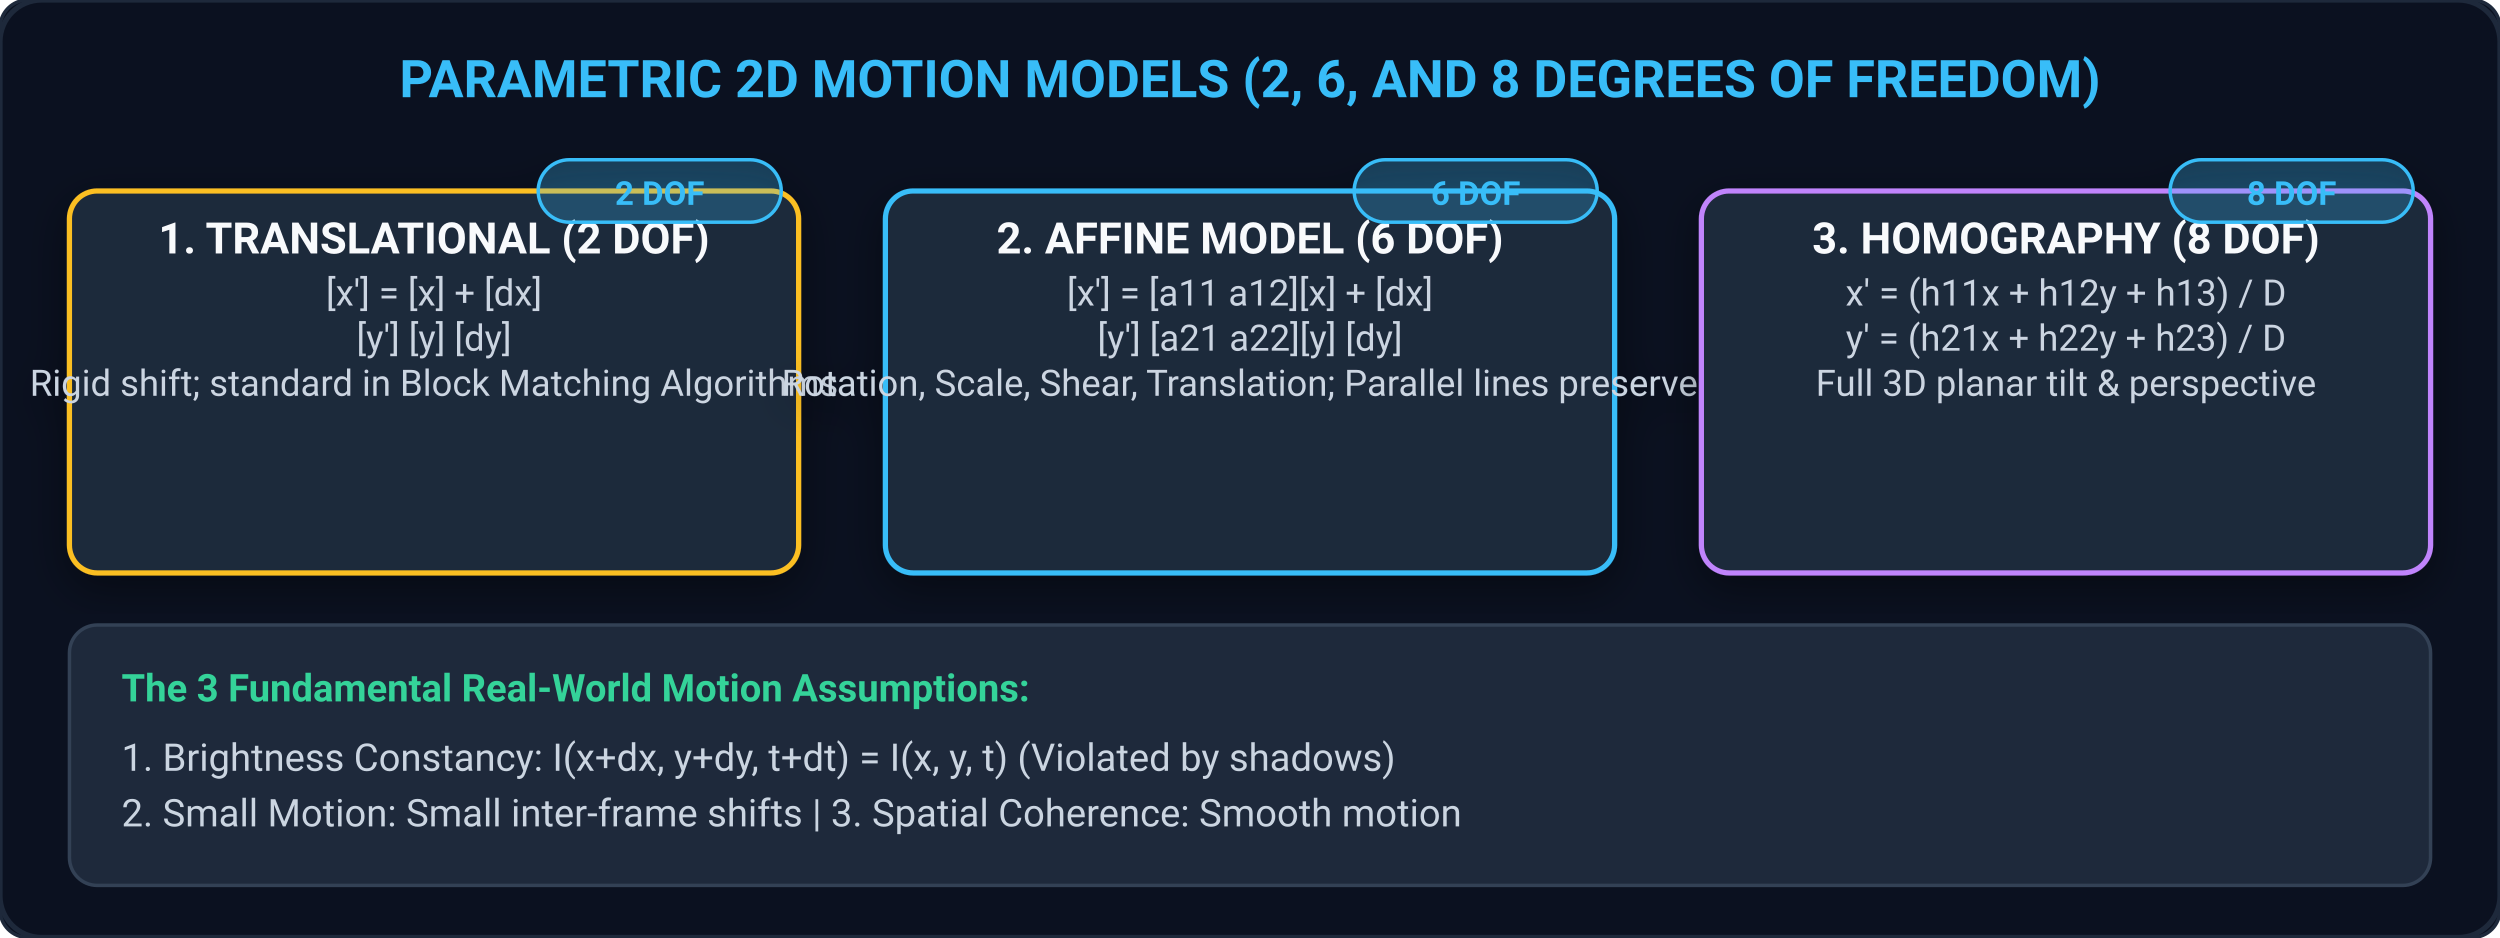
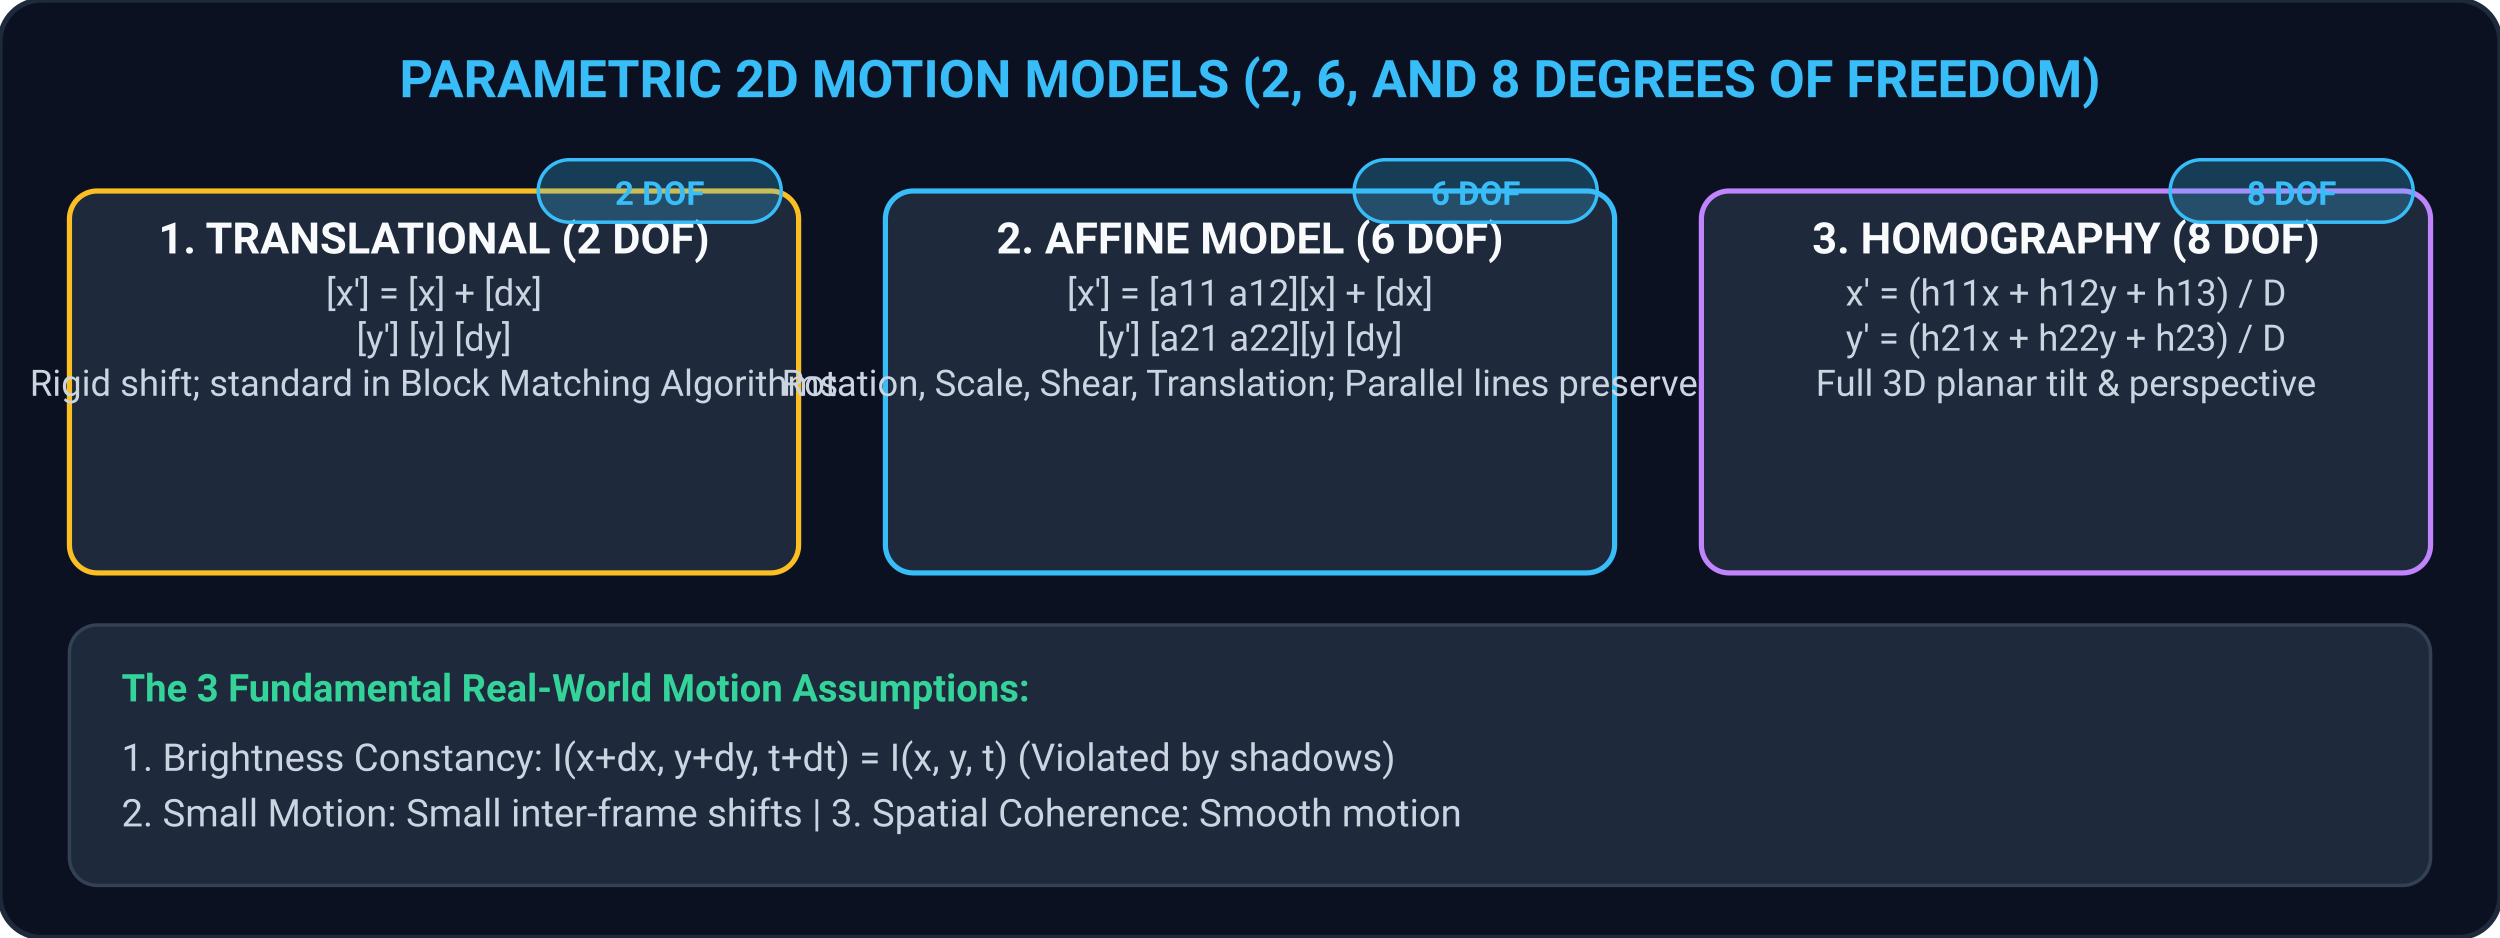
<svg xmlns="http://www.w3.org/2000/svg" viewBox="0 0 720 270" width="100%" height="270" class="flowchart-svg" style="max-width: 720px; width: 100%; height: auto; display: block; margin: 0 auto; font-family: -apple-system, BlinkMacSystemFont, 'Segoe UI', Roboto, Helvetica, Arial, sans-serif;">
-   <rect width="100%" height="100%" fill="#0b1120" rx="8" stroke="#1e293b" stroke-width="1" />
  <defs>
    <linearGradient id="gradCard" x1="0%" y1="0%" x2="100%" y2="100%">
      <stop offset="0%" stop-color="#1e293b" />
      <stop offset="100%" stop-color="#0f172a" />
    </linearGradient>
    <linearGradient id="gradCyan" x1="0%" y1="0%" x2="100%" y2="100%">
      <stop offset="0%" stop-color="#38bdf8" />
      <stop offset="100%" stop-color="#0284c7" />
    </linearGradient>
    <linearGradient id="gradEmerald" x1="0%" y1="0%" x2="100%" y2="100%">
      <stop offset="0%" stop-color="#34d399" />
      <stop offset="100%" stop-color="#059669" />
    </linearGradient>
    <linearGradient id="gradAmber" x1="0%" y1="0%" x2="100%" y2="100%">
      <stop offset="0%" stop-color="#fbbf24" />
      <stop offset="100%" stop-color="#d97706" />
    </linearGradient>
    <linearGradient id="gradPurple" x1="0%" y1="0%" x2="100%" y2="100%">
      <stop offset="0%" stop-color="#c084fc" />
      <stop offset="100%" stop-color="#9333ea" />
    </linearGradient>
    <linearGradient id="gradRose" x1="0%" y1="0%" x2="100%" y2="100%">
      <stop offset="0%" stop-color="#fb7185" />
      <stop offset="100%" stop-color="#e11d48" />
    </linearGradient>
-     <filter id="shadow" x="-5%" y="-5%" width="110%" height="115%">
-       <feDropShadow dx="0" dy="4" stdDeviation="6" flood-color="#000000" flood-opacity="0.4" />
-     </filter>
    <marker id="arrCyan" viewBox="0 0 10 10" refX="6" refY="5" markerWidth="6" markerHeight="6" orient="auto-start-reverse">
      <path d="M 0 1 L 10 5 L 0 9 z" fill="#38bdf8" />
    </marker>
    <marker id="arrEmerald" viewBox="0 0 10 10" refX="6" refY="5" markerWidth="6" markerHeight="6" orient="auto-start-reverse">
      <path d="M 0 1 L 10 5 L 0 9 z" fill="#34d399" />
    </marker>
    <marker id="arrAmber" viewBox="0 0 10 10" refX="6" refY="5" markerWidth="6" markerHeight="6" orient="auto-start-reverse">
      <path d="M 0 1 L 10 5 L 0 9 z" fill="#fbbf24" />
    </marker>
  </defs>
  <rect width="720" height="270" rx="12" fill="#0b1120" stroke="#1e293b" stroke-width="1.5" />
  <text x="360" y="28" font-size="15" font-weight="bold" fill="#38bdf8" text-anchor="middle">PARAMETRIC 2D MOTION MODELS (2, 6, AND 8 DEGREES OF FREEDOM)</text>
-   <g filter="url(#shadow)">
+   <g>
    <rect x="20" y="55" width="210" height="110" rx="8" fill="#1e293b" stroke="#fbbf24" stroke-width="1.5" />
    <text x="125.0" y="73" font-size="12.5" font-weight="700" fill="#f8fafc" text-anchor="middle">1. TRANSLATIONAL (2 DOF)</text>
    <text x="125.0" y="88" font-size="10.5" fill="#cbd5e1" text-anchor="middle">[x'] = [x] + [dx]</text>
    <text x="125.0" y="101" font-size="10.5" fill="#cbd5e1" text-anchor="middle">[y']   [y]   [dy]</text>
    <text x="125.0" y="114" font-size="10.5" fill="#cbd5e1" text-anchor="middle">Rigid shift; standard in Block Matching Algorithms</text>
    <rect x="155" y="46" width="70" height="18" rx="9" fill="#38bdf8" fill-opacity="0.25" stroke="#38bdf8" stroke-width="1" />
    <text x="190" y="59" font-size="9.5" font-weight="700" fill="#38bdf8" text-anchor="middle">2 DOF</text>
  </g>
-   <g filter="url(#shadow)">
+   <g>
    <rect x="255" y="55" width="210" height="110" rx="8" fill="#1e293b" stroke="#38bdf8" stroke-width="1.5" />
    <text x="360.0" y="73" font-size="12.5" font-weight="700" fill="#f8fafc" text-anchor="middle">2. AFFINE MODEL (6 DOF)</text>
    <text x="360.0" y="88" font-size="10.5" fill="#cbd5e1" text-anchor="middle">[x'] = [a11 a12][x] + [dx]</text>
    <text x="360.0" y="101" font-size="10.5" fill="#cbd5e1" text-anchor="middle">[y']   [a21 a22][y]   [dy]</text>
    <text x="360.0" y="114" font-size="10.5" fill="#cbd5e1" text-anchor="middle">Rotation, Scale, Shear, Translation; Parallel lines preserved</text>
    <rect x="390" y="46" width="70" height="18" rx="9" fill="#38bdf8" fill-opacity="0.25" stroke="#38bdf8" stroke-width="1" />
    <text x="425" y="59" font-size="9.5" font-weight="700" fill="#38bdf8" text-anchor="middle">6 DOF</text>
  </g>
-   <g filter="url(#shadow)">
+   <g>
    <rect x="490" y="55" width="210" height="110" rx="8" fill="#1e293b" stroke="#c084fc" stroke-width="1.5" />
    <text x="595.0" y="73" font-size="12.5" font-weight="700" fill="#f8fafc" text-anchor="middle">3. HOMOGRAPHY (8 DOF)</text>
    <text x="595.0" y="88" font-size="10.5" fill="#cbd5e1" text-anchor="middle">x' = (h11x + h12y + h13) / D</text>
    <text x="595.0" y="101" font-size="10.5" fill="#cbd5e1" text-anchor="middle">y' = (h21x + h22y + h23) / D</text>
    <text x="595.0" y="114" font-size="10.5" fill="#cbd5e1" text-anchor="middle">Full 3D planar tilt &amp; perspective</text>
    <rect x="625" y="46" width="70" height="18" rx="9" fill="#38bdf8" fill-opacity="0.25" stroke="#38bdf8" stroke-width="1" />
    <text x="660" y="59" font-size="9.5" font-weight="700" fill="#38bdf8" text-anchor="middle">8 DOF</text>
  </g>
  <rect x="20" y="180" width="680" height="75" rx="8" fill="#1e293b" stroke="#334155" />
  <text x="35" y="202" font-size="11" font-weight="bold" fill="#34d399">The 3 Fundamental Real-World Motion Assumptions:</text>
  <text x="35" y="222" font-size="11" fill="#cbd5e1">1. Brightness Constancy: I(x+dx, y+dy, t+dt) = I(x, y, t) (Violated by shadows)</text>
  <text x="35" y="238" font-size="11" fill="#cbd5e1">2. Small Motion: Small inter-frame shifts | 3. Spatial Coherence: Smooth motion</text>
</svg>
